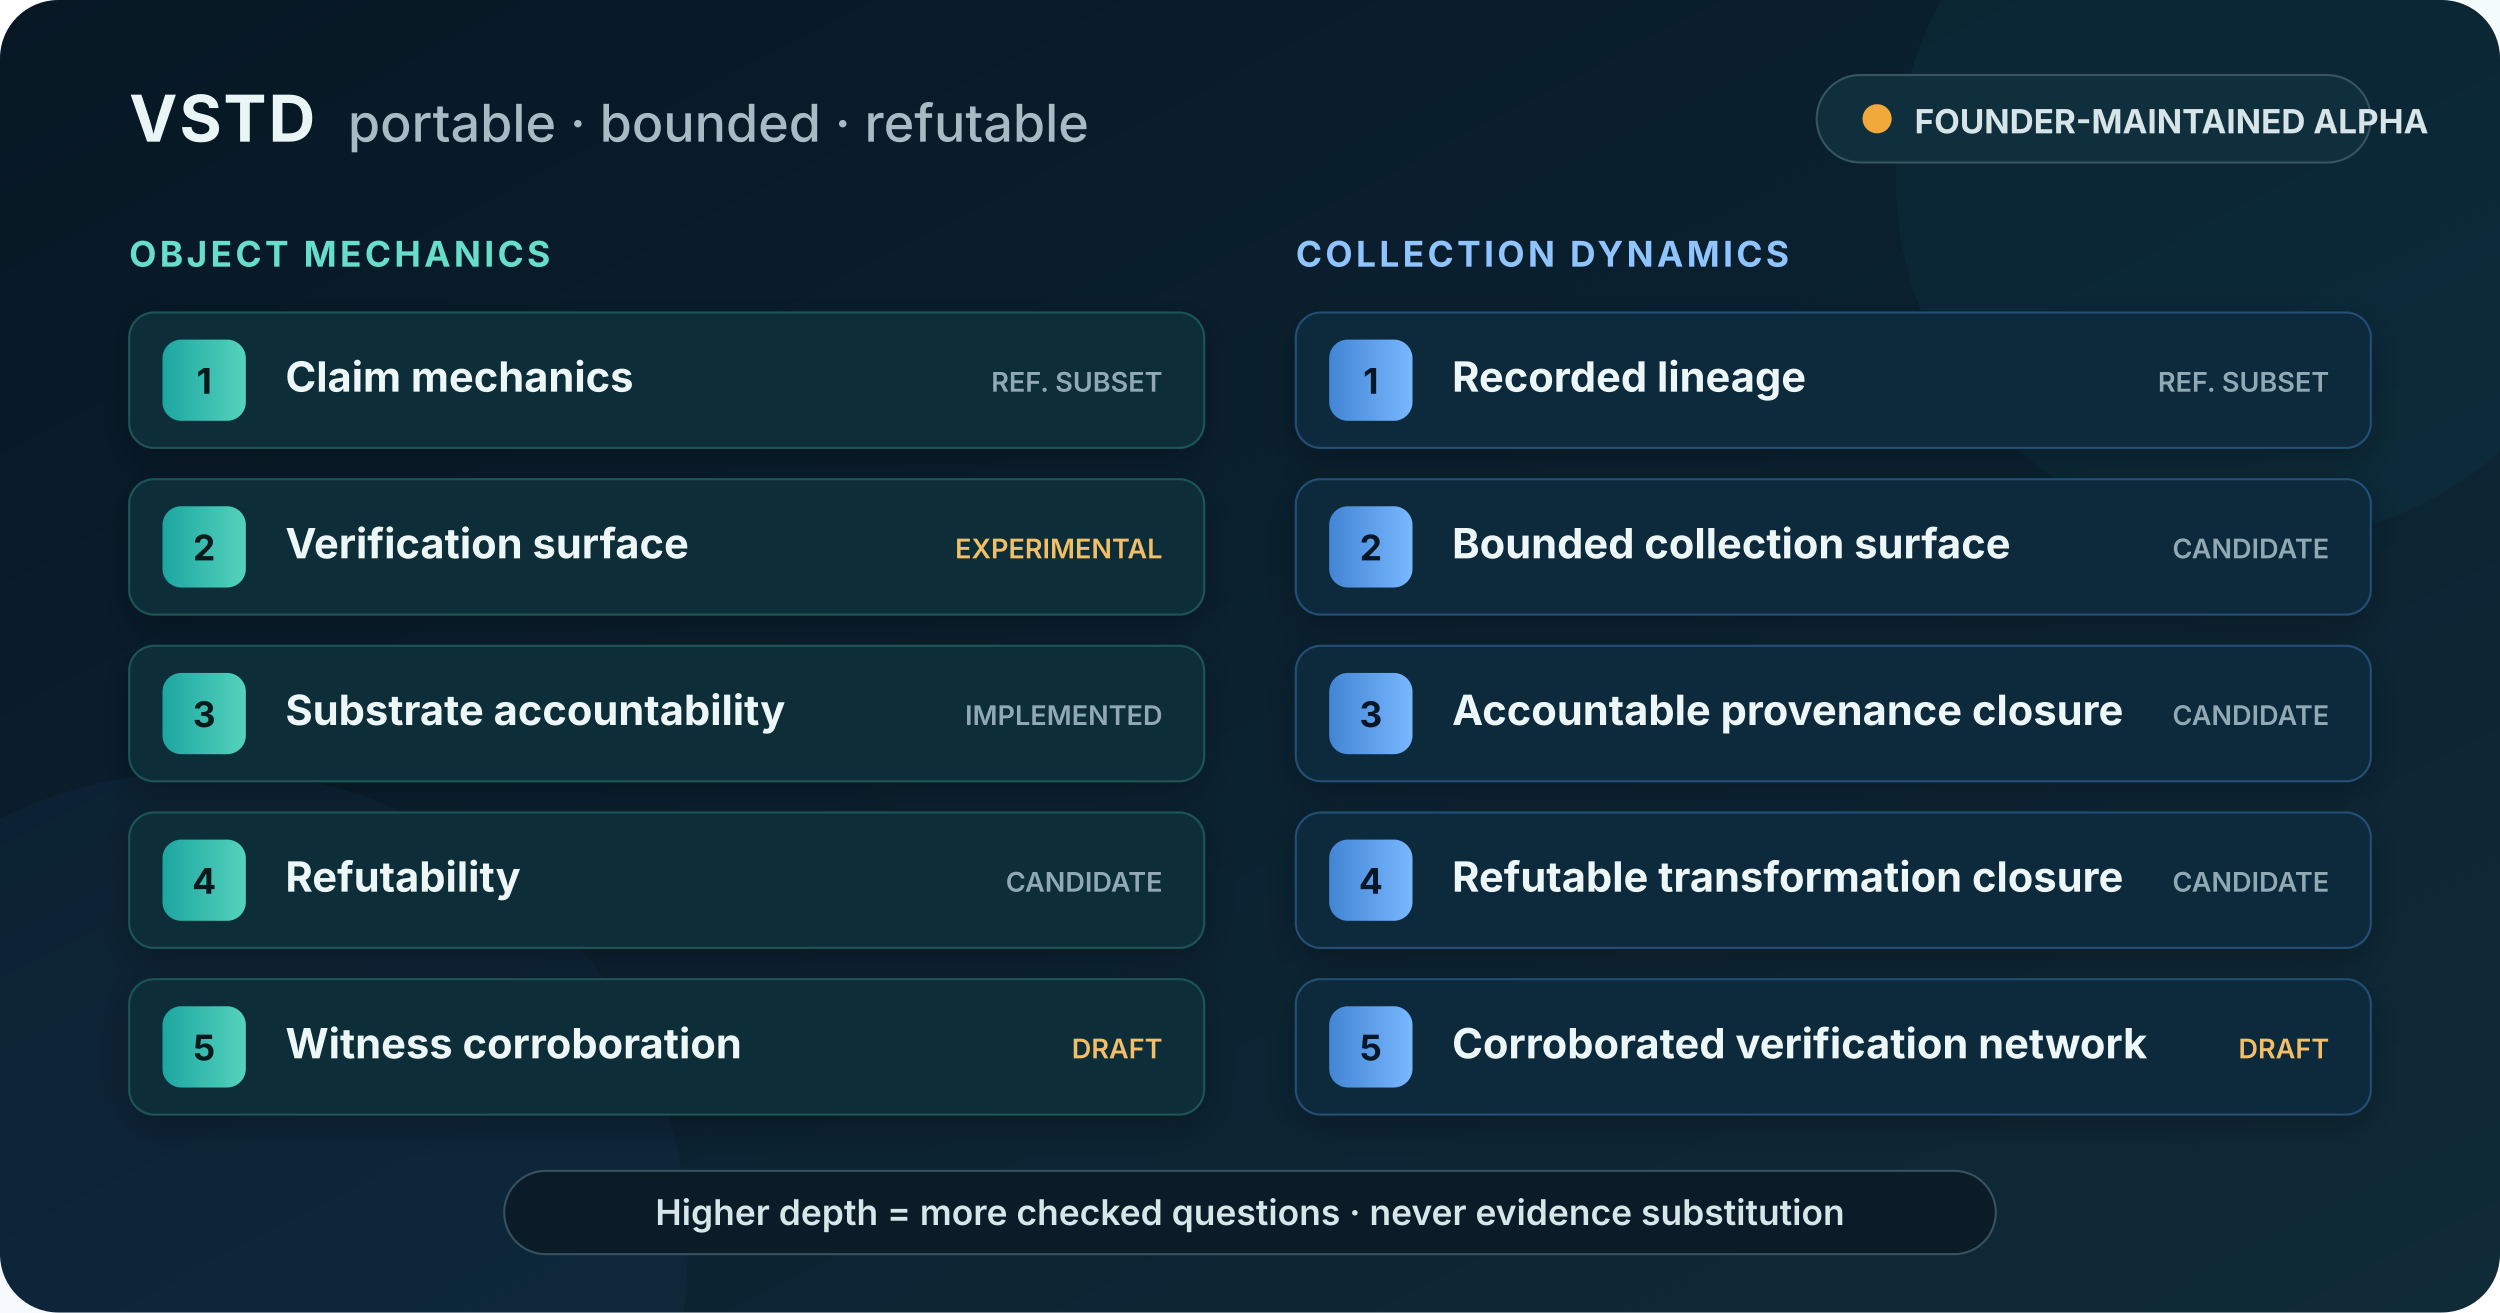
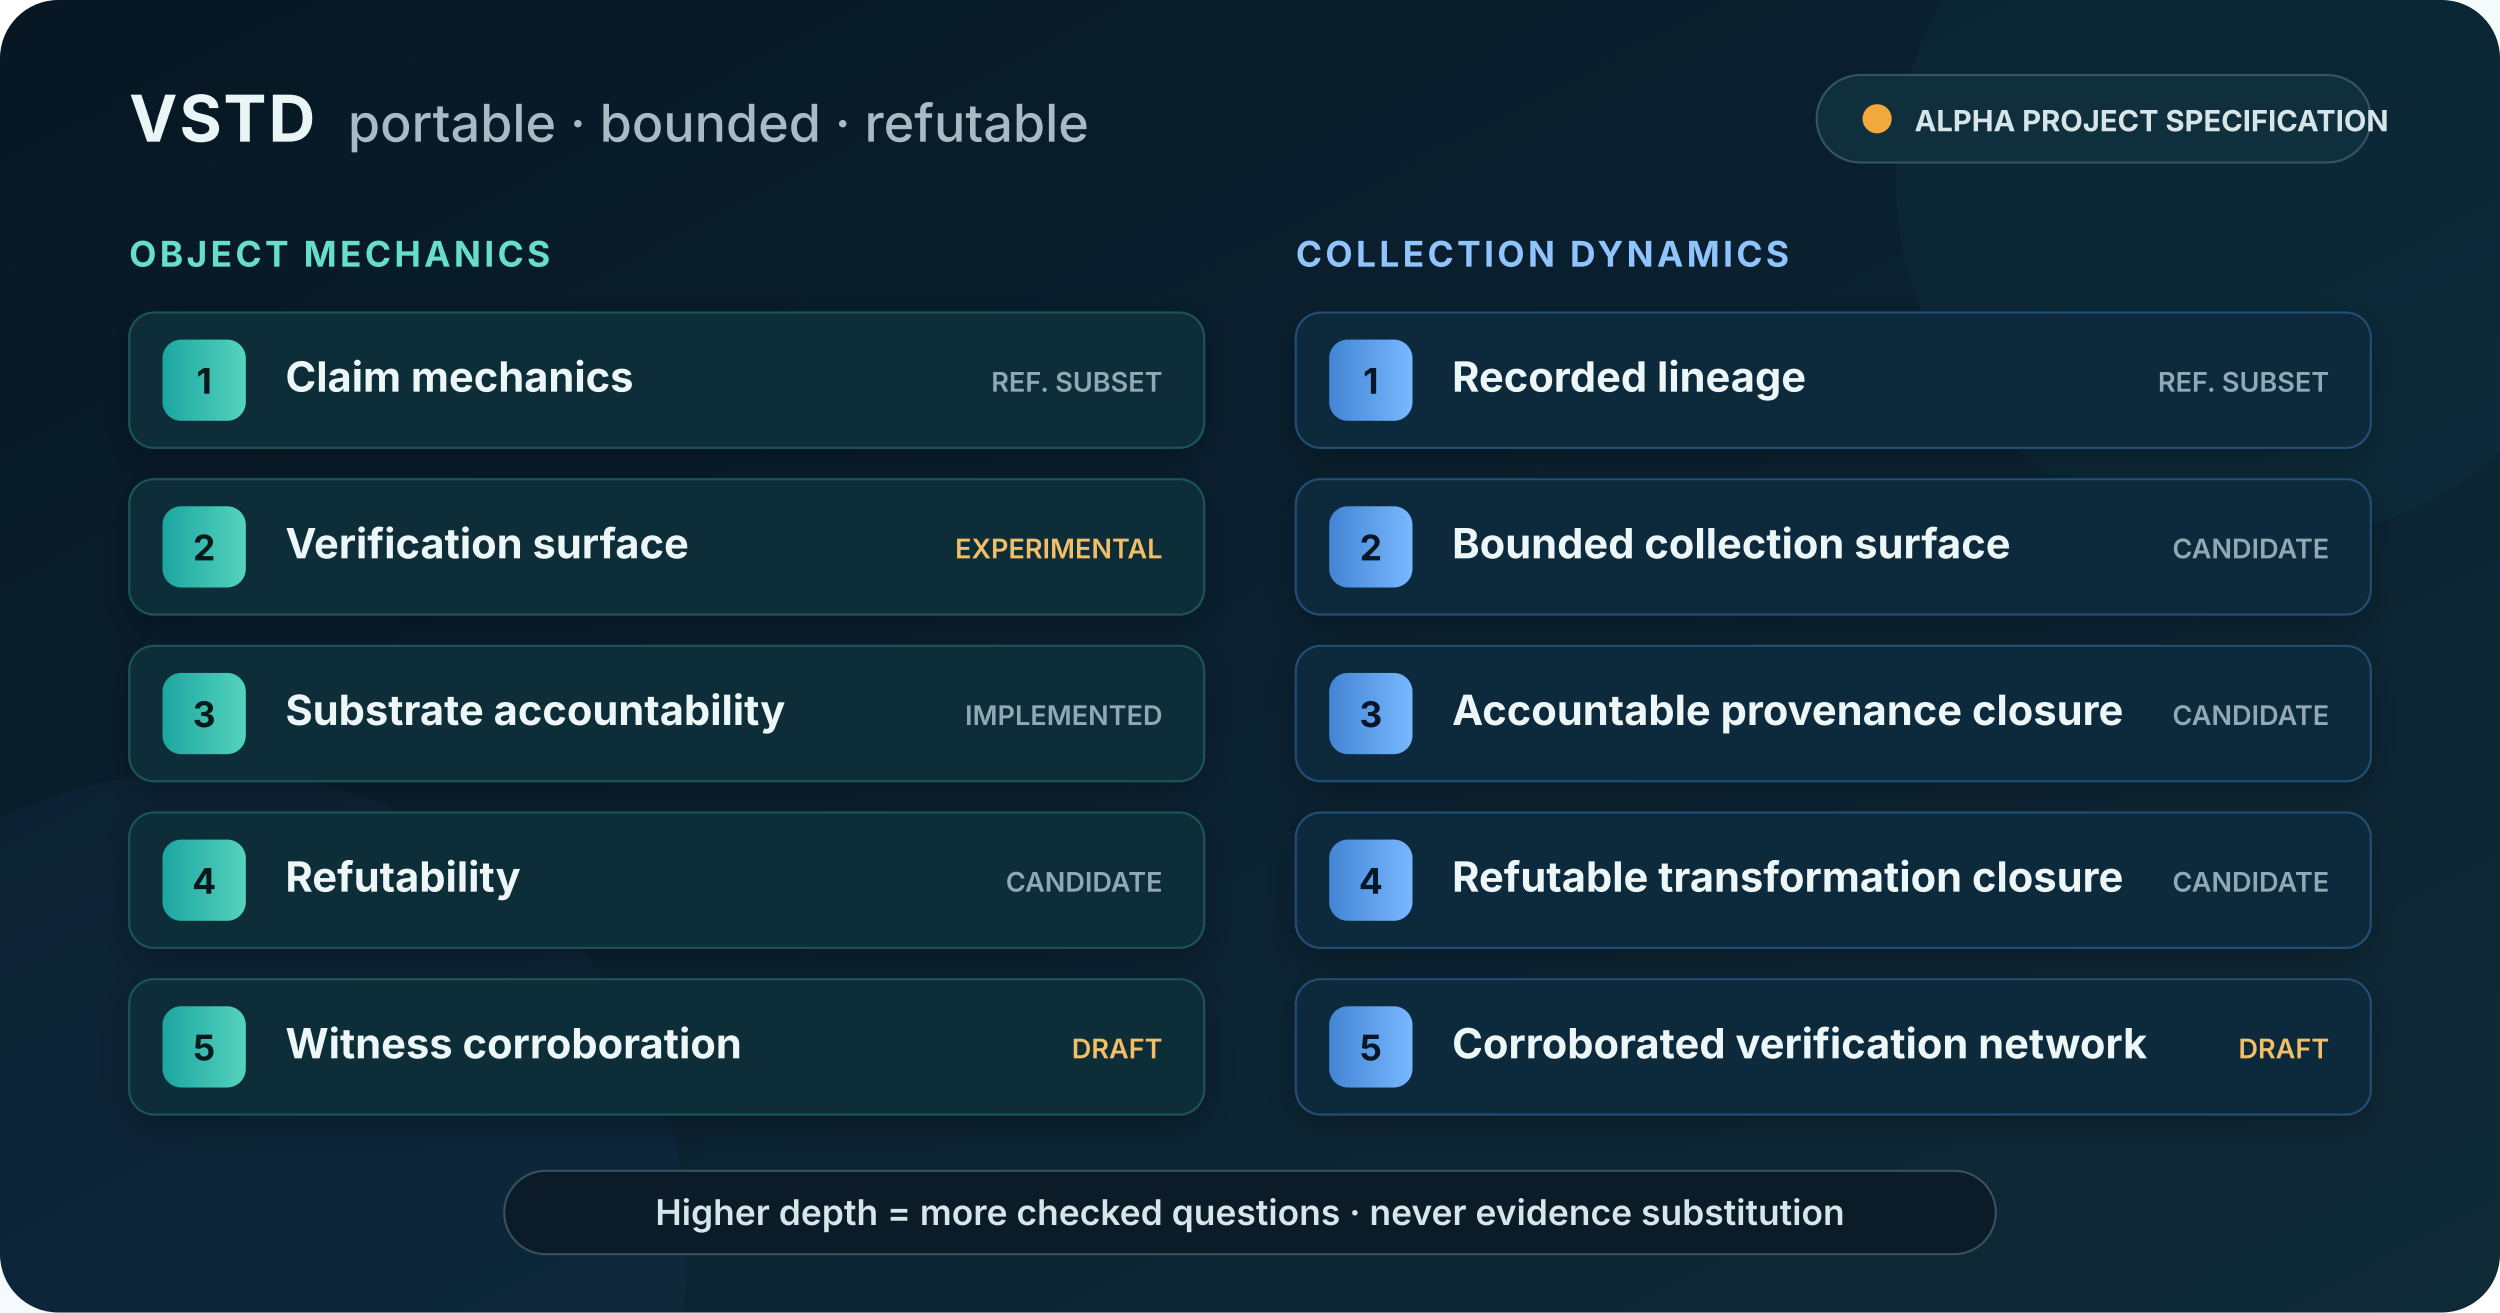
<svg xmlns="http://www.w3.org/2000/svg" width="1200" height="630" viewBox="0 0 1200 630" role="img" aria-labelledby="title desc">
  <defs>
    <linearGradient id="bg" x1="0" y1="0" x2="1" y2="1">
      <stop offset="0" stop-color="#071724" />
      <stop offset="0.55" stop-color="#0b2231" />
      <stop offset="1" stop-color="#102b38" />
    </linearGradient>
    <linearGradient id="object" x1="0" y1="0" x2="1" y2="0">
      <stop offset="0" stop-color="#1ca6a1" />
      <stop offset="1" stop-color="#55d3bd" />
    </linearGradient>
    <linearGradient id="graph" x1="0" y1="0" x2="1" y2="0">
      <stop offset="0" stop-color="#4285d4" />
      <stop offset="1" stop-color="#79b8ff" />
    </linearGradient>
    <filter id="shadow" x="-10%" y="-20%" width="120%" height="150%">
      <feDropShadow dx="0" dy="5" stdDeviation="8" flood-color="#000" flood-opacity=".28" />
    </filter>
  </defs>
  <rect width="1200" height="630" rx="28" fill="url(#bg)" />
  <circle cx="1085" cy="85" r="175" fill="#1ca6a1" opacity=".05" />
  <circle cx="100" cy="600" r="230" fill="#4285d4" opacity=".05" />
  <g font-family="Inter, Segoe UI, Arial, sans-serif">
    <text x="62" y="68" fill="#eaf6f6" font-size="31" font-weight="750" letter-spacing="1">VSTD</text>
    <text x="167" y="68" fill="#a8bac4" font-size="25" font-weight="450">portable · bounded · refutable</text>
    <rect x="872" y="36" width="266" height="42" rx="21" fill="#102f3d" stroke="#385361" />
    <circle cx="901" cy="57" r="7" fill="#f2a93b" />
-     <text x="919" y="64" fill="#d7e4e8" font-size="16" font-weight="650">FOUNDER-MAINTAINED ALPHA</text>
+     <text x="919" y="63" fill="#d7e4e8" font-size="14" font-weight="650">ALPHA PROJECT SPECIFICATION</text>
    <text x="62" y="128" fill="#66dec8" font-size="17" font-weight="700" letter-spacing="1.6">OBJECT MECHANICS</text>
    <text x="622" y="128" fill="#8fc4ff" font-size="17" font-weight="700" letter-spacing="1.6">COLLECTION DYNAMICS</text>
    <g filter="url(#shadow)">
      <rect x="62" y="150" width="516" height="65" rx="12" fill="#102d37" stroke="#1d5557" />
      <rect x="62" y="230" width="516" height="65" rx="12" fill="#102d37" stroke="#1d5557" />
      <rect x="62" y="310" width="516" height="65" rx="12" fill="#102d37" stroke="#1d5557" />
      <rect x="62" y="390" width="516" height="65" rx="12" fill="#102d37" stroke="#1d5557" />
      <rect x="62" y="470" width="516" height="65" rx="12" fill="#102d37" stroke="#1d5557" />
      <rect x="622" y="150" width="516" height="65" rx="12" fill="#10293c" stroke="#244f75" />
      <rect x="622" y="230" width="516" height="65" rx="12" fill="#10293c" stroke="#244f75" />
      <rect x="622" y="310" width="516" height="65" rx="12" fill="#10293c" stroke="#244f75" />
      <rect x="622" y="390" width="516" height="65" rx="12" fill="#10293c" stroke="#244f75" />
      <rect x="622" y="470" width="516" height="65" rx="12" fill="#10293c" stroke="#244f75" />
    </g>
    <g font-size="17" font-weight="750">
      <rect x="78" y="163" width="40" height="39" rx="9" fill="url(#object)" />
      <text x="98" y="189" fill="#061a1b" text-anchor="middle">1</text>
      <rect x="78" y="243" width="40" height="39" rx="9" fill="url(#object)" />
      <text x="98" y="269" fill="#061a1b" text-anchor="middle">2</text>
      <rect x="78" y="323" width="40" height="39" rx="9" fill="url(#object)" />
      <text x="98" y="349" fill="#061a1b" text-anchor="middle">3</text>
      <rect x="78" y="403" width="40" height="39" rx="9" fill="url(#object)" />
      <text x="98" y="429" fill="#061a1b" text-anchor="middle">4</text>
      <rect x="78" y="483" width="40" height="39" rx="9" fill="url(#object)" />
      <text x="98" y="509" fill="#061a1b" text-anchor="middle">5</text>
      <rect x="638" y="163" width="40" height="39" rx="9" fill="url(#graph)" />
      <text x="658" y="189" fill="#071727" text-anchor="middle">1</text>
      <rect x="638" y="243" width="40" height="39" rx="9" fill="url(#graph)" />
      <text x="658" y="269" fill="#071727" text-anchor="middle">2</text>
      <rect x="638" y="323" width="40" height="39" rx="9" fill="url(#graph)" />
      <text x="658" y="349" fill="#071727" text-anchor="middle">3</text>
      <rect x="638" y="403" width="40" height="39" rx="9" fill="url(#graph)" />
      <text x="658" y="429" fill="#071727" text-anchor="middle">4</text>
      <rect x="638" y="483" width="40" height="39" rx="9" fill="url(#graph)" />
      <text x="658" y="509" fill="#071727" text-anchor="middle">5</text>
    </g>
    <g fill="#eef7f7" font-size="20" font-weight="650">
      <text x="137" y="188">Claim mechanics</text>
      <text x="697" y="188">Recorded lineage</text>
      <text x="137" y="268">Verification surface</text>
      <text x="697" y="268">Bounded collection surface</text>
      <text x="137" y="348">Substrate accountability</text>
      <text x="697" y="348">Accountable provenance closure</text>
      <text x="137" y="428">Refutability</text>
      <text x="697" y="428">Refutable transformation closure</text>
      <text x="137" y="508">Witness corroboration</text>
      <text x="697" y="508">Corroborated verification network</text>
    </g>
    <g fill="#91a9b4" font-size="13" font-weight="600" text-anchor="end">
      <text data-layer="vstd-1" x="558" y="188">REF. SUBSET</text>
      <text data-layer="graph-1" x="1118" y="188">REF. SUBSET</text>
      <text data-layer="vstd-2" x="558" y="268" fill="#f2bf68">EXPERIMENTAL</text>
      <text data-layer="graph-2" x="1118" y="268">CANDIDATE</text>
      <text data-layer="vstd-3" x="558" y="348">IMPLEMENTED</text>
      <text data-layer="graph-3" x="1118" y="348">CANDIDATE</text>
      <text data-layer="vstd-4" x="558" y="428">CANDIDATE</text>
      <text data-layer="graph-4" x="1118" y="428">CANDIDATE</text>
      <text data-layer="vstd-5" x="558" y="508" fill="#f2bf68">DRAFT</text>
      <text data-layer="graph-5" x="1118" y="508" fill="#f2bf68">DRAFT</text>
    </g>
    <rect x="242" y="562" width="716" height="40" rx="20" fill="#0b1b27" stroke="#38515e" />
    <text x="600" y="588" text-anchor="middle" fill="#d7e6e9" font-size="17" font-weight="600">Higher depth = more checked questions · never evidence substitution</text>
  </g>
</svg>
